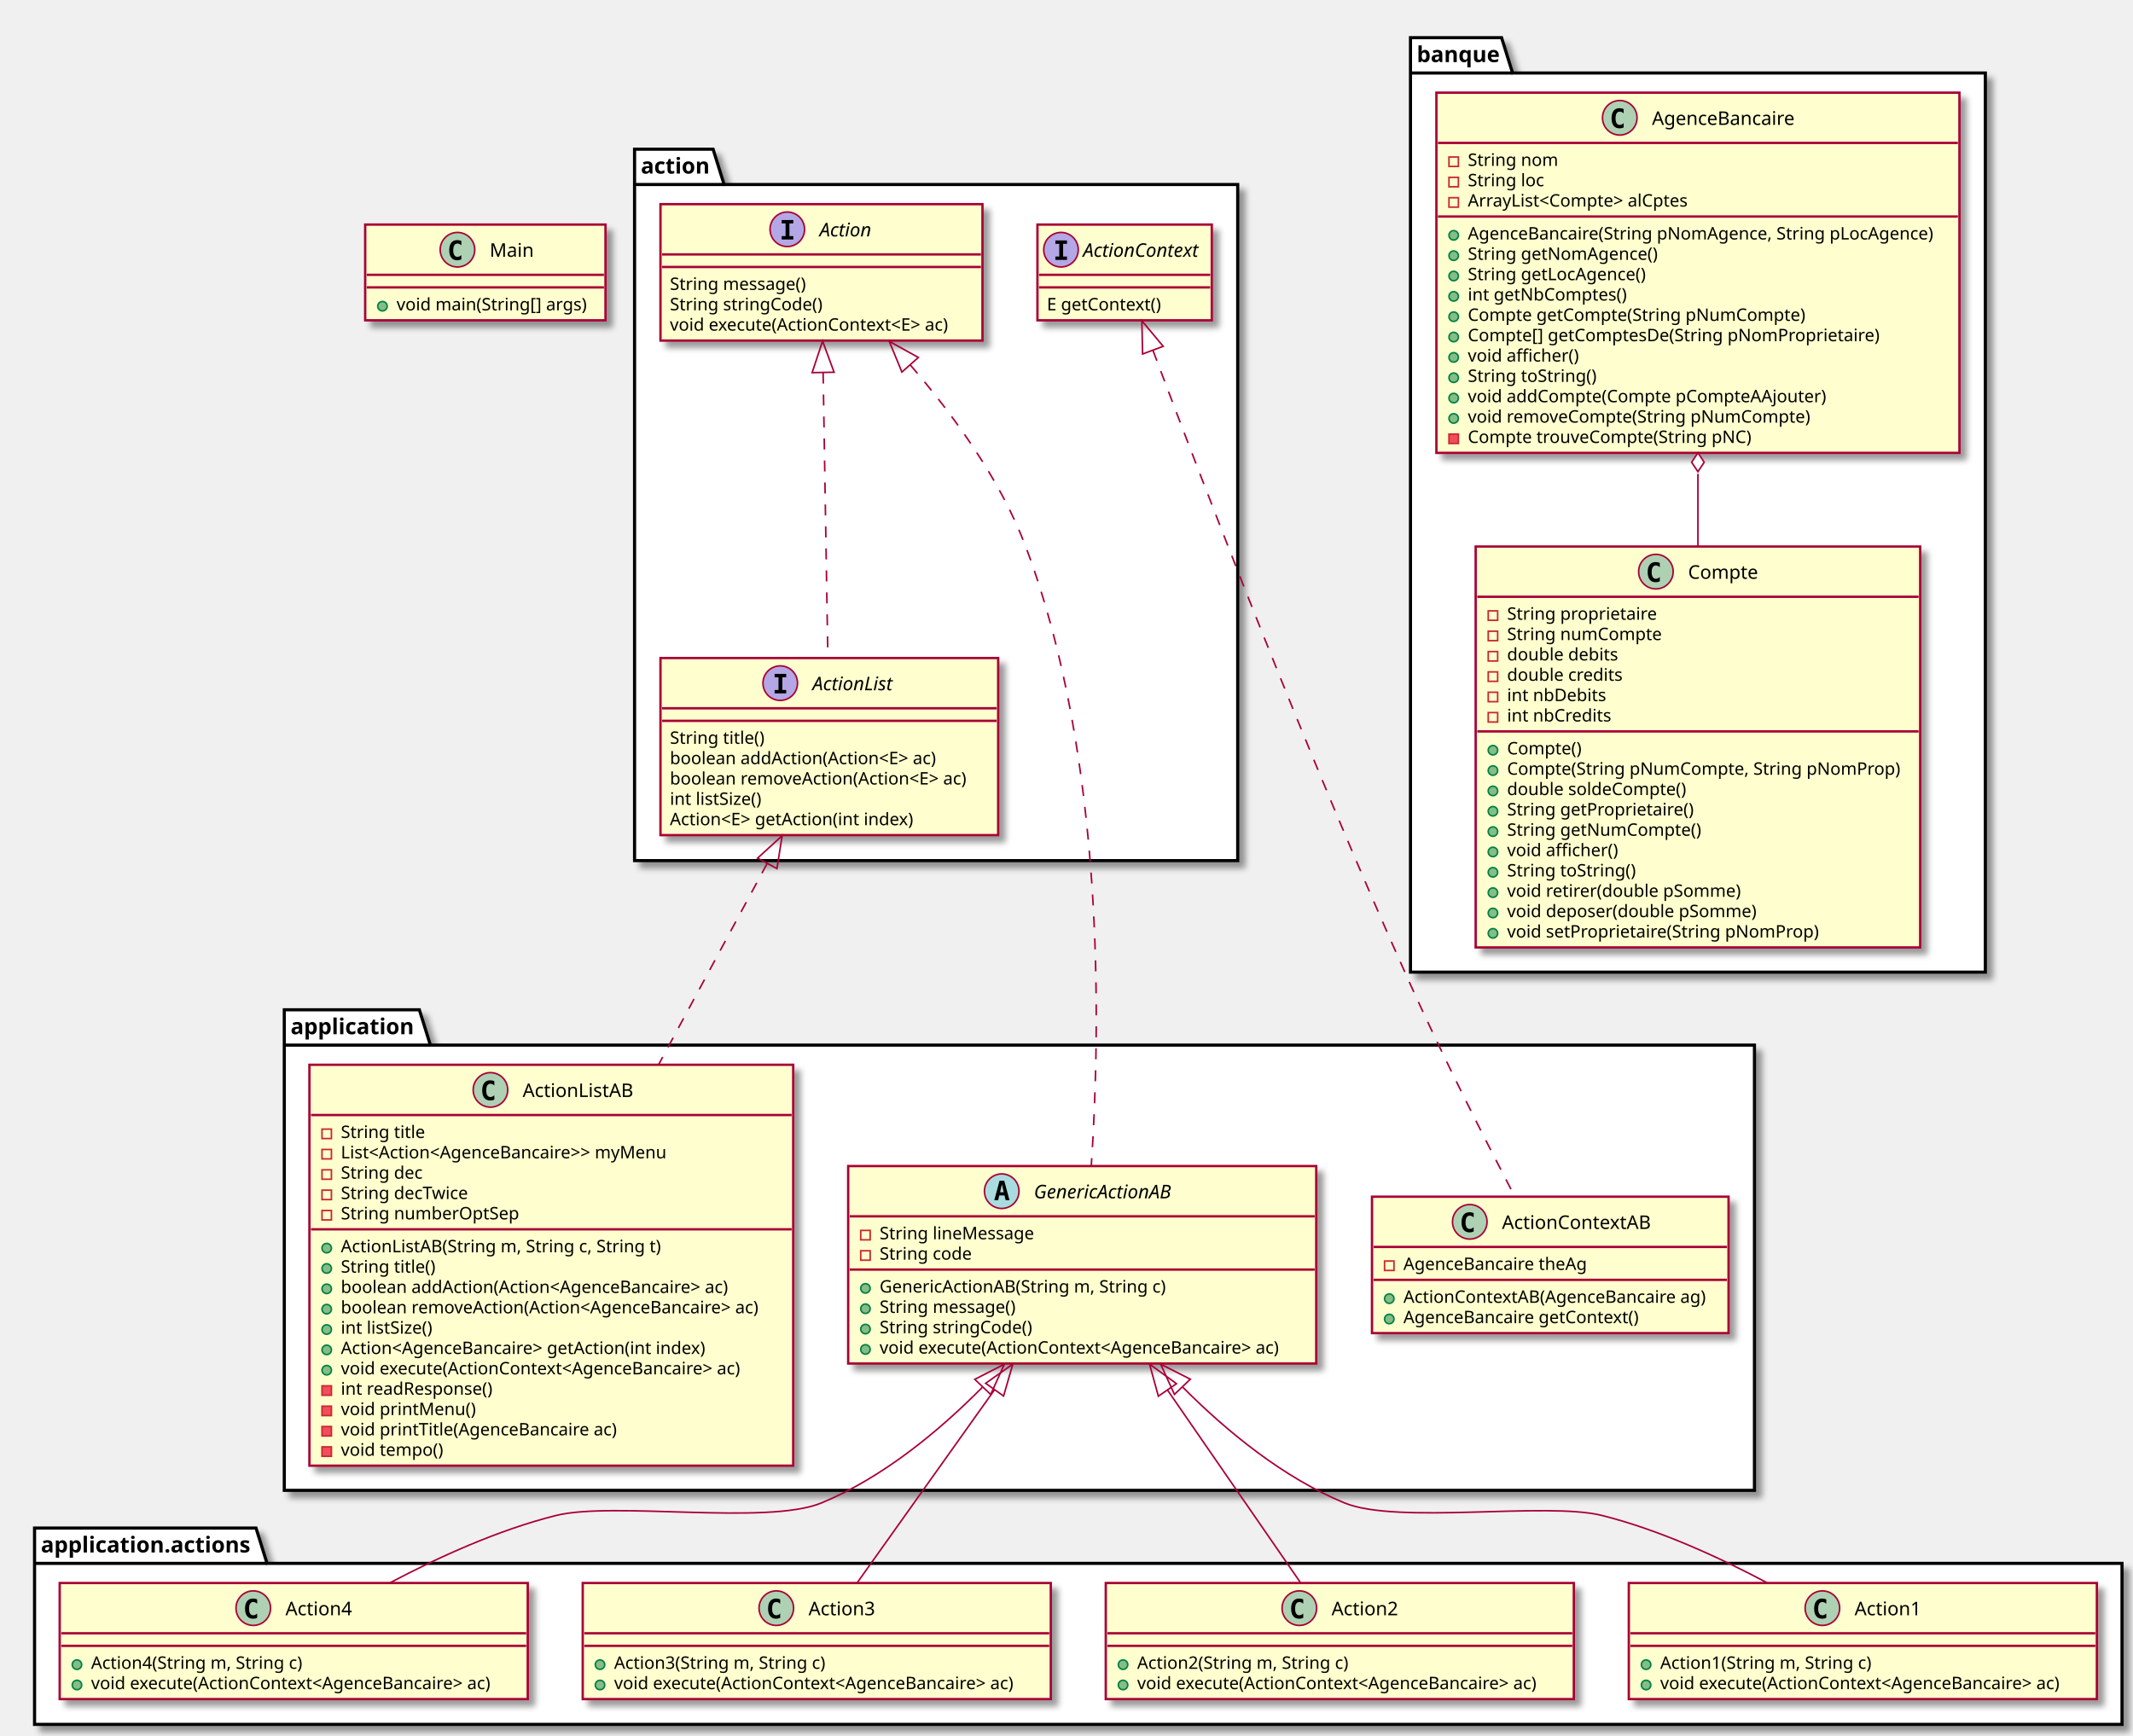
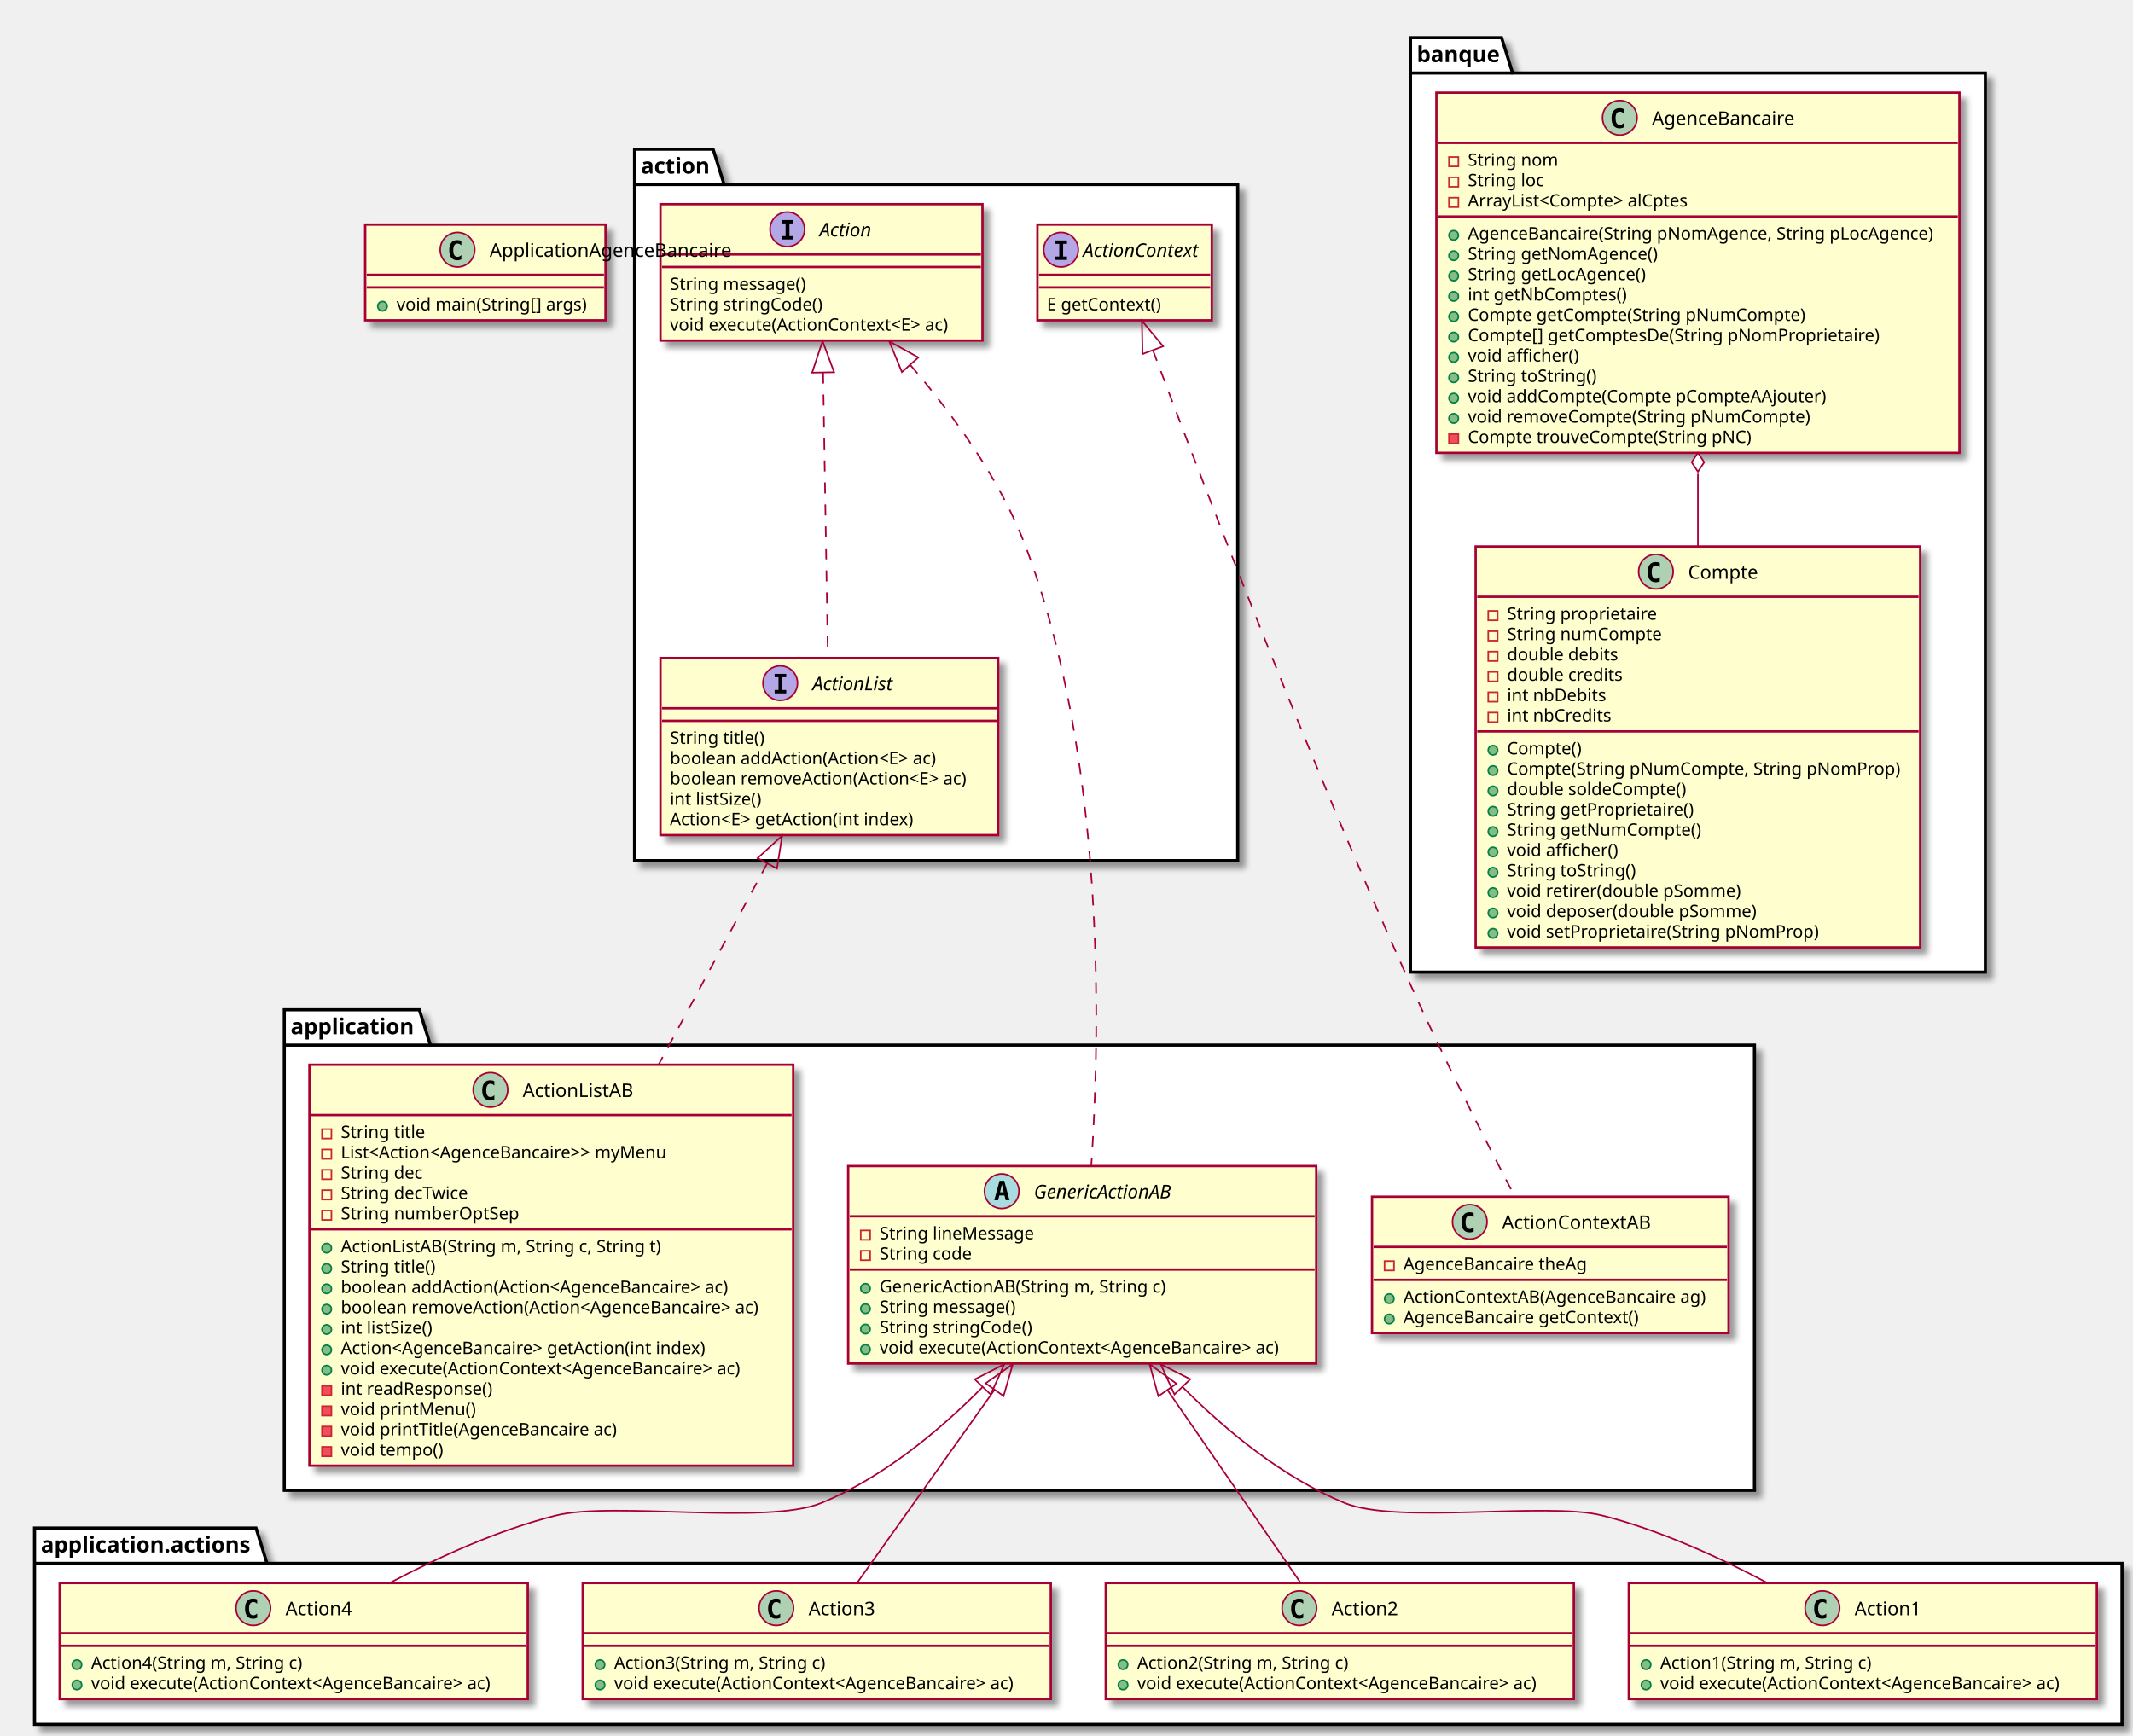
<svg xmlns="http://www.w3.org/2000/svg" contentScriptType="application/ecmascript" contentStyleType="text/css" height="1105px" preserveAspectRatio="none" style="width:1358px;height:1105px;" version="1.1" viewBox="0 0 1358 1105" width="1358px" zoomAndPan="magnify">
  <defs>
    <filter height="300%" id="fs9h4st" width="300%" x="-1" y="-1">
      <feGaussianBlur result="blurOut" stdDeviation="2.0" />
      <feColorMatrix in="blurOut" result="blurOut2" type="matrix" values="0 0 0 0 0 0 0 0 0 0 0 0 0 0 0 0 0 0 .4 0" />
      <feOffset dx="4.0" dy="4.0" in="blurOut2" result="blurOut3" />
      <feBlend in="SourceGraphic" in2="blurOut3" mode="normal" />
    </filter>
  </defs>
  <g>
    <polygon fill="#FFFFFF" filter="url(#fs9h4st)" points="404,95,454,95,461,117.488,788,117.488,788,548,404,548,404,95" style="stroke: #000000; stroke-width: 2.0;" />
    <line style="stroke: #000000; stroke-width: 2.0;" x1="404" x2="461" y1="117.488" y2="117.488" />
    <text fill="#000000" font-family="sans-serif" font-size="14" font-weight="bold" lengthAdjust="spacingAndGlyphs" textLength="44" x="408" y="110.535">action</text>
    <polygon fill="#FFFFFF" filter="url(#fs9h4st)" points="898,24,956,24,963,46.488,1264,46.488,1264,619,898,619,898,24" style="stroke: #000000; stroke-width: 2.0;" />
    <line style="stroke: #000000; stroke-width: 2.0;" x1="898" x2="963" y1="46.488" y2="46.488" />
    <text fill="#000000" font-family="sans-serif" font-size="14" font-weight="bold" lengthAdjust="spacingAndGlyphs" textLength="52" x="902" y="39.535">banque</text>
    <polygon fill="#FFFFFF" filter="url(#fs9h4st)" points="181,643,267,643,274,665.488,1117,665.488,1117,949,181,949,181,643" style="stroke: #000000; stroke-width: 2.0;" />
    <line style="stroke: #000000; stroke-width: 2.0;" x1="181" x2="274" y1="665.488" y2="665.488" />
    <text fill="#000000" font-family="sans-serif" font-size="14" font-weight="bold" lengthAdjust="spacingAndGlyphs" textLength="80" x="185" y="658.535">application</text>
    <polygon fill="#FFFFFF" filter="url(#fs9h4st)" points="22,973,163,973,170,995.488,1351,995.488,1351,1098,22,1098,22,973" style="stroke: #000000; stroke-width: 2.0;" />
    <line style="stroke: #000000; stroke-width: 2.0;" x1="22" x2="170" y1="995.488" y2="995.488" />
    <text fill="#000000" font-family="sans-serif" font-size="14" font-weight="bold" lengthAdjust="spacingAndGlyphs" textLength="135" x="26" y="988.535">application.actions</text>
    <rect fill="#FEFECE" filter="url(#fs9h4st)" height="86.865" style="stroke: #A80036; stroke-width: 1.5;" width="205" x="420.5" y="130" />
    <ellipse cx="501.25" cy="146" fill="#B4A7E5" rx="11" ry="11" style="stroke: #A80036; stroke-width: 1.0;" />
    <path d="M497.678,142.265 L497.678,140.107 L505.057,140.107 L505.057,142.265 L502.592,142.265 L502.592,150.342 L505.057,150.342 L505.057,152.5 L497.678,152.5 L497.678,150.342 L500.143,150.342 L500.143,142.265 Z " />
    <text fill="#000000" font-family="sans-serif" font-size="12" font-style="italic" lengthAdjust="spacingAndGlyphs" textLength="35" x="521.75" y="150.535">Action</text>
    <line style="stroke: #A80036; stroke-width: 1.5;" x1="421.5" x2="624.5" y1="162" y2="162" />
    <line style="stroke: #A80036; stroke-width: 1.5;" x1="421.5" x2="624.5" y1="170" y2="170" />
    <text fill="#000000" font-family="sans-serif" font-size="11" lengthAdjust="spacingAndGlyphs" textLength="90" x="426.5" y="184.635">String message()</text>
    <text fill="#000000" font-family="sans-serif" font-size="11" lengthAdjust="spacingAndGlyphs" textLength="103" x="426.5" y="197.59">String stringCode()</text>
    <text fill="#000000" font-family="sans-serif" font-size="11" lengthAdjust="spacingAndGlyphs" textLength="193" x="426.5" y="210.545">void execute(ActionContext&lt;E&gt; ac)</text>
    <rect fill="#FEFECE" filter="url(#fs9h4st)" height="112.775" style="stroke: #A80036; stroke-width: 1.5;" width="215" x="420.5" y="419" />
    <ellipse cx="496.75" cy="435" fill="#B4A7E5" rx="11" ry="11" style="stroke: #A80036; stroke-width: 1.0;" />
    <path d="M493.178,431.265 L493.178,429.107 L500.557,429.107 L500.557,431.265 L498.092,431.265 L498.092,439.342 L500.557,439.342 L500.557,441.5 L493.178,441.5 L493.178,439.342 L495.643,439.342 L495.643,431.265 Z " />
    <text fill="#000000" font-family="sans-serif" font-size="12" font-style="italic" lengthAdjust="spacingAndGlyphs" textLength="54" x="517.25" y="439.535">ActionList</text>
    <line style="stroke: #A80036; stroke-width: 1.5;" x1="421.5" x2="634.5" y1="451" y2="451" />
    <line style="stroke: #A80036; stroke-width: 1.5;" x1="421.5" x2="634.5" y1="459" y2="459" />
    <text fill="#000000" font-family="sans-serif" font-size="11" lengthAdjust="spacingAndGlyphs" textLength="63" x="426.5" y="473.635">String title()</text>
    <text fill="#000000" font-family="sans-serif" font-size="11" lengthAdjust="spacingAndGlyphs" textLength="183" x="426.5" y="486.59">boolean addAction(Action&lt;E&gt; ac)</text>
    <text fill="#000000" font-family="sans-serif" font-size="11" lengthAdjust="spacingAndGlyphs" textLength="203" x="426.5" y="499.545">boolean removeAction(Action&lt;E&gt; ac)</text>
    <text fill="#000000" font-family="sans-serif" font-size="11" lengthAdjust="spacingAndGlyphs" textLength="62" x="426.5" y="512.5">int listSize()</text>
    <text fill="#000000" font-family="sans-serif" font-size="11" lengthAdjust="spacingAndGlyphs" textLength="169" x="426.5" y="525.455">Action&lt;E&gt; getAction(int index)</text>
    <rect fill="#FEFECE" filter="url(#fs9h4st)" height="60.955" style="stroke: #A80036; stroke-width: 1.5;" width="111" x="660.5" y="143" />
    <ellipse cx="675.5" cy="159" fill="#B4A7E5" rx="11" ry="11" style="stroke: #A80036; stroke-width: 1.0;" />
    <path d="M671.928,155.265 L671.928,153.107 L679.307,153.107 L679.307,155.265 L676.842,155.265 L676.842,163.342 L679.307,163.342 L679.307,165.5 L671.928,165.5 L671.928,163.342 L674.393,163.342 L674.393,155.265 Z " />
    <text fill="#000000" font-family="sans-serif" font-size="12" font-style="italic" lengthAdjust="spacingAndGlyphs" textLength="79" x="689.5" y="163.535">ActionContext</text>
    <line style="stroke: #A80036; stroke-width: 1.5;" x1="661.5" x2="770.5" y1="175" y2="175" />
    <line style="stroke: #A80036; stroke-width: 1.5;" x1="661.5" x2="770.5" y1="183" y2="183" />
    <text fill="#000000" font-family="sans-serif" font-size="11" lengthAdjust="spacingAndGlyphs" textLength="77" x="666.5" y="197.635">E getContext()</text>
    <rect fill="#FEFECE" filter="url(#fs9h4st)" height="229.371" style="stroke: #A80036; stroke-width: 1.5;" width="333" x="914.5" y="59" />
    <ellipse cx="1031.25" cy="75" fill="#ADD1B2" rx="11" ry="11" style="stroke: #A80036; stroke-width: 1.0;" />
    <path d="M1033.723,81.143 Q1033.142,81.442 1032.503,81.591 Q1031.864,81.741 1031.158,81.741 Q1028.651,81.741 1027.332,80.089 Q1026.012,78.437 1026.012,75.316 Q1026.012,72.186 1027.332,70.535 Q1028.651,68.883 1031.158,68.883 Q1031.864,68.883 1032.511,69.032 Q1033.159,69.182 1033.723,69.481 L1033.723,72.203 Q1033.092,71.622 1032.499,71.352 Q1031.905,71.082 1031.274,71.082 Q1029.93,71.082 1029.245,72.149 Q1028.56,73.216 1028.56,75.316 Q1028.56,77.408 1029.245,78.474 Q1029.93,79.541 1031.274,79.541 Q1031.905,79.541 1032.499,79.271 Q1033.092,79.001 1033.723,78.42 Z " />
    <text fill="#000000" font-family="sans-serif" font-size="12" lengthAdjust="spacingAndGlyphs" textLength="91" x="1051.75" y="79.535">AgenceBancaire</text>
    <line style="stroke: #A80036; stroke-width: 1.5;" x1="915.5" x2="1246.5" y1="91" y2="91" />
    <rect fill="none" height="6" style="stroke: #C82930; stroke-width: 1.0;" width="6" x="922.5" y="99.978" />
    <text fill="#000000" font-family="sans-serif" font-size="11" lengthAdjust="spacingAndGlyphs" textLength="59" x="934.5" y="105.635">String nom</text>
    <rect fill="none" height="6" style="stroke: #C82930; stroke-width: 1.0;" width="6" x="922.5" y="112.933" />
    <text fill="#000000" font-family="sans-serif" font-size="11" lengthAdjust="spacingAndGlyphs" textLength="51" x="934.5" y="118.59">String loc</text>
    <rect fill="none" height="6" style="stroke: #C82930; stroke-width: 1.0;" width="6" x="922.5" y="125.888" />
    <text fill="#000000" font-family="sans-serif" font-size="11" lengthAdjust="spacingAndGlyphs" textLength="152" x="934.5" y="131.545">ArrayList&lt;Compte&gt; alCptes</text>
    <line style="stroke: #A80036; stroke-width: 1.5;" x1="915.5" x2="1246.5" y1="137.865" y2="137.865" />
    <ellipse cx="925.5" cy="149.843" fill="#84BE84" rx="3" ry="3" style="stroke: #038048; stroke-width: 1.0;" />
    <text fill="#000000" font-family="sans-serif" font-size="11" lengthAdjust="spacingAndGlyphs" textLength="307" x="934.5" y="152.5">AgenceBancaire(String pNomAgence, String pLocAgence)</text>
    <ellipse cx="925.5" cy="162.798" fill="#84BE84" rx="3" ry="3" style="stroke: #038048; stroke-width: 1.0;" />
    <text fill="#000000" font-family="sans-serif" font-size="11" lengthAdjust="spacingAndGlyphs" textLength="125" x="934.5" y="165.455">String getNomAgence()</text>
    <ellipse cx="925.5" cy="175.753" fill="#84BE84" rx="3" ry="3" style="stroke: #038048; stroke-width: 1.0;" />
    <text fill="#000000" font-family="sans-serif" font-size="11" lengthAdjust="spacingAndGlyphs" textLength="119" x="934.5" y="178.41">String getLocAgence()</text>
    <ellipse cx="925.5" cy="188.708" fill="#84BE84" rx="3" ry="3" style="stroke: #038048; stroke-width: 1.0;" />
    <text fill="#000000" font-family="sans-serif" font-size="11" lengthAdjust="spacingAndGlyphs" textLength="105" x="934.5" y="191.365">int getNbComptes()</text>
    <ellipse cx="925.5" cy="201.663" fill="#84BE84" rx="3" ry="3" style="stroke: #038048; stroke-width: 1.0;" />
    <text fill="#000000" font-family="sans-serif" font-size="11" lengthAdjust="spacingAndGlyphs" textLength="221" x="934.5" y="204.32">Compte getCompte(String pNumCompte)</text>
    <ellipse cx="925.5" cy="214.618" fill="#84BE84" rx="3" ry="3" style="stroke: #038048; stroke-width: 1.0;" />
    <text fill="#000000" font-family="sans-serif" font-size="11" lengthAdjust="spacingAndGlyphs" textLength="270" x="934.5" y="217.275">Compte[] getComptesDe(String pNomProprietaire)</text>
    <ellipse cx="925.5" cy="227.573" fill="#84BE84" rx="3" ry="3" style="stroke: #038048; stroke-width: 1.0;" />
    <text fill="#000000" font-family="sans-serif" font-size="11" lengthAdjust="spacingAndGlyphs" textLength="75" x="934.5" y="230.231">void afficher()</text>
    <ellipse cx="925.5" cy="240.528" fill="#84BE84" rx="3" ry="3" style="stroke: #038048; stroke-width: 1.0;" />
    <text fill="#000000" font-family="sans-serif" font-size="11" lengthAdjust="spacingAndGlyphs" textLength="86" x="934.5" y="243.185">String toString()</text>
    <ellipse cx="925.5" cy="253.483" fill="#84BE84" rx="3" ry="3" style="stroke: #038048; stroke-width: 1.0;" />
    <text fill="#000000" font-family="sans-serif" font-size="11" lengthAdjust="spacingAndGlyphs" textLength="238" x="934.5" y="256.141">void addCompte(Compte pCompteAAjouter)</text>
    <ellipse cx="925.5" cy="266.438" fill="#84BE84" rx="3" ry="3" style="stroke: #038048; stroke-width: 1.0;" />
    <text fill="#000000" font-family="sans-serif" font-size="11" lengthAdjust="spacingAndGlyphs" textLength="225" x="934.5" y="269.096">void removeCompte(String pNumCompte)</text>
    <rect fill="#F24D5C" height="6" style="stroke: #C82930; stroke-width: 1.0;" width="6" x="922.5" y="276.394" />
    <text fill="#000000" font-family="sans-serif" font-size="11" lengthAdjust="spacingAndGlyphs" textLength="188" x="934.5" y="282.051">Compte trouveCompte(String pNC)</text>
    <rect fill="#FEFECE" filter="url(#fs9h4st)" height="255.281" style="stroke: #A80036; stroke-width: 1.5;" width="283" x="939.5" y="348" />
    <ellipse cx="1054.25" cy="364" fill="#ADD1B2" rx="11" ry="11" style="stroke: #A80036; stroke-width: 1.0;" />
    <path d="M1056.723,370.143 Q1056.142,370.442 1055.503,370.591 Q1054.864,370.741 1054.158,370.741 Q1051.651,370.741 1050.332,369.089 Q1049.012,367.437 1049.012,364.316 Q1049.012,361.187 1050.332,359.535 Q1051.651,357.883 1054.158,357.883 Q1054.864,357.883 1055.511,358.032 Q1056.159,358.182 1056.723,358.481 L1056.723,361.203 Q1056.092,360.622 1055.499,360.352 Q1054.905,360.082 1054.274,360.082 Q1052.93,360.082 1052.245,361.149 Q1051.56,362.216 1051.56,364.316 Q1051.56,366.408 1052.245,367.474 Q1052.93,368.541 1054.274,368.541 Q1054.905,368.541 1055.499,368.271 Q1056.092,368.002 1056.723,367.42 Z " />
    <text fill="#000000" font-family="sans-serif" font-size="12" lengthAdjust="spacingAndGlyphs" textLength="45" x="1074.75" y="368.535">Compte</text>
    <line style="stroke: #A80036; stroke-width: 1.5;" x1="940.5" x2="1221.5" y1="380" y2="380" />
    <rect fill="none" height="6" style="stroke: #C82930; stroke-width: 1.0;" width="6" x="947.5" y="388.978" />
    <text fill="#000000" font-family="sans-serif" font-size="11" lengthAdjust="spacingAndGlyphs" textLength="99" x="959.5" y="394.635">String proprietaire</text>
    <rect fill="none" height="6" style="stroke: #C82930; stroke-width: 1.0;" width="6" x="947.5" y="401.933" />
    <text fill="#000000" font-family="sans-serif" font-size="11" lengthAdjust="spacingAndGlyphs" textLength="101" x="959.5" y="407.59">String numCompte</text>
    <rect fill="none" height="6" style="stroke: #C82930; stroke-width: 1.0;" width="6" x="947.5" y="414.888" />
    <text fill="#000000" font-family="sans-serif" font-size="11" lengthAdjust="spacingAndGlyphs" textLength="73" x="959.5" y="420.545">double debits</text>
    <rect fill="none" height="6" style="stroke: #C82930; stroke-width: 1.0;" width="6" x="947.5" y="427.843" />
    <text fill="#000000" font-family="sans-serif" font-size="11" lengthAdjust="spacingAndGlyphs" textLength="77" x="959.5" y="433.5">double credits</text>
    <rect fill="none" height="6" style="stroke: #C82930; stroke-width: 1.0;" width="6" x="947.5" y="440.798" />
    <text fill="#000000" font-family="sans-serif" font-size="11" lengthAdjust="spacingAndGlyphs" textLength="65" x="959.5" y="446.455">int nbDebits</text>
    <rect fill="none" height="6" style="stroke: #C82930; stroke-width: 1.0;" width="6" x="947.5" y="453.753" />
    <text fill="#000000" font-family="sans-serif" font-size="11" lengthAdjust="spacingAndGlyphs" textLength="70" x="959.5" y="459.41">int nbCredits</text>
    <line style="stroke: #A80036; stroke-width: 1.5;" x1="940.5" x2="1221.5" y1="465.731" y2="465.731" />
    <ellipse cx="950.5" cy="477.708" fill="#84BE84" rx="3" ry="3" style="stroke: #038048; stroke-width: 1.0;" />
    <text fill="#000000" font-family="sans-serif" font-size="11" lengthAdjust="spacingAndGlyphs" textLength="50" x="959.5" y="480.365">Compte()</text>
    <ellipse cx="950.5" cy="490.663" fill="#84BE84" rx="3" ry="3" style="stroke: #038048; stroke-width: 1.0;" />
    <text fill="#000000" font-family="sans-serif" font-size="11" lengthAdjust="spacingAndGlyphs" textLength="257" x="959.5" y="493.32">Compte(String pNumCompte, String pNomProp)</text>
    <ellipse cx="950.5" cy="503.618" fill="#84BE84" rx="3" ry="3" style="stroke: #038048; stroke-width: 1.0;" />
    <text fill="#000000" font-family="sans-serif" font-size="11" lengthAdjust="spacingAndGlyphs" textLength="119" x="959.5" y="506.275">double soldeCompte()</text>
    <ellipse cx="950.5" cy="516.573" fill="#84BE84" rx="3" ry="3" style="stroke: #038048; stroke-width: 1.0;" />
    <text fill="#000000" font-family="sans-serif" font-size="11" lengthAdjust="spacingAndGlyphs" textLength="123" x="959.5" y="519.231">String getProprietaire()</text>
    <ellipse cx="950.5" cy="529.528" fill="#84BE84" rx="3" ry="3" style="stroke: #038048; stroke-width: 1.0;" />
    <text fill="#000000" font-family="sans-serif" font-size="11" lengthAdjust="spacingAndGlyphs" textLength="127" x="959.5" y="532.186">String getNumCompte()</text>
    <ellipse cx="950.5" cy="542.483" fill="#84BE84" rx="3" ry="3" style="stroke: #038048; stroke-width: 1.0;" />
    <text fill="#000000" font-family="sans-serif" font-size="11" lengthAdjust="spacingAndGlyphs" textLength="75" x="959.5" y="545.141">void afficher()</text>
    <ellipse cx="950.5" cy="555.438" fill="#84BE84" rx="3" ry="3" style="stroke: #038048; stroke-width: 1.0;" />
    <text fill="#000000" font-family="sans-serif" font-size="11" lengthAdjust="spacingAndGlyphs" textLength="86" x="959.5" y="558.096">String toString()</text>
    <ellipse cx="950.5" cy="568.394" fill="#84BE84" rx="3" ry="3" style="stroke: #038048; stroke-width: 1.0;" />
    <text fill="#000000" font-family="sans-serif" font-size="11" lengthAdjust="spacingAndGlyphs" textLength="154" x="959.5" y="571.051">void retirer(double pSomme)</text>
    <ellipse cx="950.5" cy="581.349" fill="#84BE84" rx="3" ry="3" style="stroke: #038048; stroke-width: 1.0;" />
    <text fill="#000000" font-family="sans-serif" font-size="11" lengthAdjust="spacingAndGlyphs" textLength="164" x="959.5" y="584.006">void deposer(double pSomme)</text>
    <ellipse cx="950.5" cy="594.304" fill="#84BE84" rx="3" ry="3" style="stroke: #038048; stroke-width: 1.0;" />
    <text fill="#000000" font-family="sans-serif" font-size="11" lengthAdjust="spacingAndGlyphs" textLength="205" x="959.5" y="596.961">void setProprietaire(String pNomProp)</text>
    <rect fill="#FEFECE" filter="url(#fs9h4st)" height="125.731" style="stroke: #A80036; stroke-width: 1.5;" width="298" x="540" y="742.5" />
    <ellipse cx="637.75" cy="758.5" fill="#A9DCDF" rx="11" ry="11" style="stroke: #A80036; stroke-width: 1.0;" />
    <path d="M637.863,754.098 L636.71,759.17 L639.025,759.17 Z M636.369,751.857 L639.366,751.857 L642.711,764.25 L640.262,764.25 L639.499,761.187 L636.22,761.187 L635.473,764.25 L633.024,764.25 Z " />
    <text fill="#000000" font-family="sans-serif" font-size="12" font-style="italic" lengthAdjust="spacingAndGlyphs" textLength="94" x="658.25" y="763.035">GenericActionAB</text>
    <line style="stroke: #A80036; stroke-width: 1.5;" x1="541" x2="837" y1="774.5" y2="774.5" />
    <rect fill="none" height="6" style="stroke: #C82930; stroke-width: 1.0;" width="6" x="548" y="783.477" />
    <text fill="#000000" font-family="sans-serif" font-size="11" lengthAdjust="spacingAndGlyphs" textLength="100" x="560" y="789.135">String lineMessage</text>
    <rect fill="none" height="6" style="stroke: #C82930; stroke-width: 1.0;" width="6" x="548" y="796.433" />
    <text fill="#000000" font-family="sans-serif" font-size="11" lengthAdjust="spacingAndGlyphs" textLength="61" x="560" y="802.09">String code</text>
    <line style="stroke: #A80036; stroke-width: 1.5;" x1="541" x2="837" y1="808.41" y2="808.41" />
    <ellipse cx="551" cy="820.388" fill="#84BE84" rx="3" ry="3" style="stroke: #038048; stroke-width: 1.0;" />
    <text fill="#000000" font-family="sans-serif" font-size="11" lengthAdjust="spacingAndGlyphs" textLength="190" x="560" y="823.045">GenericActionAB(String m, String c)</text>
    <ellipse cx="551" cy="833.343" fill="#84BE84" rx="3" ry="3" style="stroke: #038048; stroke-width: 1.0;" />
    <text fill="#000000" font-family="sans-serif" font-size="11" lengthAdjust="spacingAndGlyphs" textLength="90" x="560" y="836">String message()</text>
    <ellipse cx="551" cy="846.298" fill="#84BE84" rx="3" ry="3" style="stroke: #038048; stroke-width: 1.0;" />
    <text fill="#000000" font-family="sans-serif" font-size="11" lengthAdjust="spacingAndGlyphs" textLength="103" x="560" y="848.955">String stringCode()</text>
    <ellipse cx="551" cy="859.253" fill="#84BE84" rx="3" ry="3" style="stroke: #038048; stroke-width: 1.0;" />
    <text fill="#000000" font-family="sans-serif" font-size="11" lengthAdjust="spacingAndGlyphs" textLength="272" x="560" y="861.91">void execute(ActionContext&lt;AgenceBancaire&gt; ac)</text>
    <rect fill="#FEFECE" filter="url(#fs9h4st)" height="255.281" style="stroke: #A80036; stroke-width: 1.5;" width="308" x="197" y="678" />
    <ellipse cx="312.25" cy="694" fill="#ADD1B2" rx="11" ry="11" style="stroke: #A80036; stroke-width: 1.0;" />
    <path d="M314.723,700.143 Q314.142,700.442 313.503,700.591 Q312.864,700.741 312.158,700.741 Q309.651,700.741 308.332,699.089 Q307.012,697.437 307.012,694.316 Q307.012,691.187 308.332,689.535 Q309.651,687.883 312.158,687.883 Q312.864,687.883 313.511,688.032 Q314.159,688.182 314.723,688.481 L314.723,691.203 Q314.092,690.622 313.499,690.352 Q312.905,690.082 312.274,690.082 Q310.93,690.082 310.245,691.149 Q309.56,692.216 309.56,694.316 Q309.56,696.408 310.245,697.474 Q310.93,698.541 312.274,698.541 Q312.905,698.541 313.499,698.271 Q314.092,698.001 314.723,697.42 Z " />
    <text fill="#000000" font-family="sans-serif" font-size="12" lengthAdjust="spacingAndGlyphs" textLength="69" x="332.75" y="698.535">ActionListAB</text>
    <line style="stroke: #A80036; stroke-width: 1.5;" x1="198" x2="504" y1="710" y2="710" />
    <rect fill="none" height="6" style="stroke: #C82930; stroke-width: 1.0;" width="6" x="205" y="718.977" />
    <text fill="#000000" font-family="sans-serif" font-size="11" lengthAdjust="spacingAndGlyphs" textLength="55" x="217" y="724.635">String title</text>
    <rect fill="none" height="6" style="stroke: #C82930; stroke-width: 1.0;" width="6" x="205" y="731.933" />
    <text fill="#000000" font-family="sans-serif" font-size="11" lengthAdjust="spacingAndGlyphs" textLength="223" x="217" y="737.59">List&lt;Action&lt;AgenceBancaire&gt;&gt; myMenu</text>
    <rect fill="none" height="6" style="stroke: #C82930; stroke-width: 1.0;" width="6" x="205" y="744.888" />
    <text fill="#000000" font-family="sans-serif" font-size="11" lengthAdjust="spacingAndGlyphs" textLength="54" x="217" y="750.545">String dec</text>
    <rect fill="none" height="6" style="stroke: #C82930; stroke-width: 1.0;" width="6" x="205" y="757.843" />
    <text fill="#000000" font-family="sans-serif" font-size="11" lengthAdjust="spacingAndGlyphs" textLength="84" x="217" y="763.5">String decTwice</text>
    <rect fill="none" height="6" style="stroke: #C82930; stroke-width: 1.0;" width="6" x="205" y="770.798" />
    <text fill="#000000" font-family="sans-serif" font-size="11" lengthAdjust="spacingAndGlyphs" textLength="116" x="217" y="776.455">String numberOptSep</text>
    <line style="stroke: #A80036; stroke-width: 1.5;" x1="198" x2="504" y1="782.775" y2="782.775" />
    <ellipse cx="208" cy="794.753" fill="#84BE84" rx="3" ry="3" style="stroke: #038048; stroke-width: 1.0;" />
    <text fill="#000000" font-family="sans-serif" font-size="11" lengthAdjust="spacingAndGlyphs" textLength="213" x="217" y="797.41">ActionListAB(String m, String c, String t)</text>
    <ellipse cx="208" cy="807.708" fill="#84BE84" rx="3" ry="3" style="stroke: #038048; stroke-width: 1.0;" />
    <text fill="#000000" font-family="sans-serif" font-size="11" lengthAdjust="spacingAndGlyphs" textLength="63" x="217" y="810.365">String title()</text>
    <ellipse cx="208" cy="820.663" fill="#84BE84" rx="3" ry="3" style="stroke: #038048; stroke-width: 1.0;" />
    <text fill="#000000" font-family="sans-serif" font-size="11" lengthAdjust="spacingAndGlyphs" textLength="262" x="217" y="823.32">boolean addAction(Action&lt;AgenceBancaire&gt; ac)</text>
    <ellipse cx="208" cy="833.618" fill="#84BE84" rx="3" ry="3" style="stroke: #038048; stroke-width: 1.0;" />
    <text fill="#000000" font-family="sans-serif" font-size="11" lengthAdjust="spacingAndGlyphs" textLength="282" x="217" y="836.275">boolean removeAction(Action&lt;AgenceBancaire&gt; ac)</text>
    <ellipse cx="208" cy="846.573" fill="#84BE84" rx="3" ry="3" style="stroke: #038048; stroke-width: 1.0;" />
    <text fill="#000000" font-family="sans-serif" font-size="11" lengthAdjust="spacingAndGlyphs" textLength="62" x="217" y="849.231">int listSize()</text>
    <ellipse cx="208" cy="859.528" fill="#84BE84" rx="3" ry="3" style="stroke: #038048; stroke-width: 1.0;" />
    <text fill="#000000" font-family="sans-serif" font-size="11" lengthAdjust="spacingAndGlyphs" textLength="248" x="217" y="862.186">Action&lt;AgenceBancaire&gt; getAction(int index)</text>
    <ellipse cx="208" cy="872.483" fill="#84BE84" rx="3" ry="3" style="stroke: #038048; stroke-width: 1.0;" />
    <text fill="#000000" font-family="sans-serif" font-size="11" lengthAdjust="spacingAndGlyphs" textLength="272" x="217" y="875.141">void execute(ActionContext&lt;AgenceBancaire&gt; ac)</text>
    <rect fill="#F24D5C" height="6" style="stroke: #C82930; stroke-width: 1.0;" width="6" x="205" y="882.438" />
    <text fill="#000000" font-family="sans-serif" font-size="11" lengthAdjust="spacingAndGlyphs" textLength="101" x="217" y="888.096">int readResponse()</text>
    <rect fill="#F24D5C" height="6" style="stroke: #C82930; stroke-width: 1.0;" width="6" x="205" y="895.394" />
    <text fill="#000000" font-family="sans-serif" font-size="11" lengthAdjust="spacingAndGlyphs" textLength="89" x="217" y="901.051">void printMenu()</text>
    <rect fill="#F24D5C" height="6" style="stroke: #C82930; stroke-width: 1.0;" width="6" x="205" y="908.349" />
    <text fill="#000000" font-family="sans-serif" font-size="11" lengthAdjust="spacingAndGlyphs" textLength="183" x="217" y="914.006">void printTitle(AgenceBancaire ac)</text>
    <rect fill="#F24D5C" height="6" style="stroke: #C82930; stroke-width: 1.0;" width="6" x="205" y="921.304" />
    <text fill="#000000" font-family="sans-serif" font-size="11" lengthAdjust="spacingAndGlyphs" textLength="68" x="217" y="926.961">void tempo()</text>
    <rect fill="#FEFECE" filter="url(#fs9h4st)" height="86.865" style="stroke: #A80036; stroke-width: 1.5;" width="227" x="873.5" y="762" />
    <ellipse cx="935.75" cy="778" fill="#ADD1B2" rx="11" ry="11" style="stroke: #A80036; stroke-width: 1.0;" />
    <path d="M938.223,784.143 Q937.642,784.442 937.003,784.591 Q936.364,784.741 935.658,784.741 Q933.151,784.741 931.832,783.089 Q930.512,781.437 930.512,778.316 Q930.512,775.187 931.832,773.535 Q933.151,771.883 935.658,771.883 Q936.364,771.883 937.011,772.032 Q937.659,772.182 938.223,772.481 L938.223,775.203 Q937.592,774.622 936.999,774.352 Q936.405,774.082 935.774,774.082 Q934.43,774.082 933.745,775.149 Q933.06,776.216 933.06,778.316 Q933.06,780.408 933.745,781.474 Q934.43,782.541 935.774,782.541 Q936.405,782.541 936.999,782.271 Q937.592,782.001 938.223,781.42 Z " />
    <text fill="#000000" font-family="sans-serif" font-size="12" lengthAdjust="spacingAndGlyphs" textLength="94" x="956.25" y="782.535">ActionContextAB</text>
    <line style="stroke: #A80036; stroke-width: 1.5;" x1="874.5" x2="1099.5" y1="794" y2="794" />
    <rect fill="none" height="6" style="stroke: #C82930; stroke-width: 1.0;" width="6" x="881.5" y="802.977" />
    <text fill="#000000" font-family="sans-serif" font-size="11" lengthAdjust="spacingAndGlyphs" textLength="120" x="893.5" y="808.635">AgenceBancaire theAg</text>
    <line style="stroke: #A80036; stroke-width: 1.5;" x1="874.5" x2="1099.5" y1="814.955" y2="814.955" />
    <ellipse cx="884.5" cy="826.933" fill="#84BE84" rx="3" ry="3" style="stroke: #038048; stroke-width: 1.0;" />
    <text fill="#000000" font-family="sans-serif" font-size="11" lengthAdjust="spacingAndGlyphs" textLength="201" x="893.5" y="829.59">ActionContextAB(AgenceBancaire ag)</text>
    <ellipse cx="884.5" cy="839.888" fill="#84BE84" rx="3" ry="3" style="stroke: #038048; stroke-width: 1.0;" />
    <text fill="#000000" font-family="sans-serif" font-size="11" lengthAdjust="spacingAndGlyphs" textLength="156" x="893.5" y="842.545">AgenceBancaire getContext()</text>
    <rect fill="#FEFECE" filter="url(#fs9h4st)" height="73.91" style="stroke: #A80036; stroke-width: 1.5;" width="298" x="1037" y="1008" />
    <ellipse cx="1160.25" cy="1024" fill="#ADD1B2" rx="11" ry="11" style="stroke: #A80036; stroke-width: 1.0;" />
    <path d="M1162.723,1030.143 Q1162.142,1030.442 1161.503,1030.591 Q1160.864,1030.741 1160.158,1030.741 Q1157.651,1030.741 1156.332,1029.089 Q1155.012,1027.437 1155.012,1024.316 Q1155.012,1021.187 1156.332,1019.535 Q1157.651,1017.883 1160.158,1017.883 Q1160.864,1017.883 1161.511,1018.032 Q1162.159,1018.182 1162.723,1018.481 L1162.723,1021.203 Q1162.092,1020.622 1161.499,1020.352 Q1160.905,1020.082 1160.274,1020.082 Q1158.93,1020.082 1158.245,1021.149 Q1157.56,1022.216 1157.56,1024.316 Q1157.56,1026.408 1158.245,1027.474 Q1158.93,1028.541 1160.274,1028.541 Q1160.905,1028.541 1161.499,1028.271 Q1162.092,1028.002 1162.723,1027.42 Z " />
    <text fill="#000000" font-family="sans-serif" font-size="12" lengthAdjust="spacingAndGlyphs" textLength="43" x="1180.75" y="1028.535">Action1</text>
    <line style="stroke: #A80036; stroke-width: 1.5;" x1="1038" x2="1334" y1="1040" y2="1040" />
    <line style="stroke: #A80036; stroke-width: 1.5;" x1="1038" x2="1334" y1="1048" y2="1048" />
    <ellipse cx="1048" cy="1059.977" fill="#84BE84" rx="3" ry="3" style="stroke: #038048; stroke-width: 1.0;" />
    <text fill="#000000" font-family="sans-serif" font-size="11" lengthAdjust="spacingAndGlyphs" textLength="142" x="1057" y="1062.635">Action1(String m, String c)</text>
    <ellipse cx="1048" cy="1072.933" fill="#84BE84" rx="3" ry="3" style="stroke: #038048; stroke-width: 1.0;" />
    <text fill="#000000" font-family="sans-serif" font-size="11" lengthAdjust="spacingAndGlyphs" textLength="272" x="1057" y="1075.59">void execute(ActionContext&lt;AgenceBancaire&gt; ac)</text>
    <rect fill="#FEFECE" filter="url(#fs9h4st)" height="73.91" style="stroke: #A80036; stroke-width: 1.5;" width="298" x="704" y="1008" />
    <ellipse cx="827.25" cy="1024" fill="#ADD1B2" rx="11" ry="11" style="stroke: #A80036; stroke-width: 1.0;" />
    <path d="M829.723,1030.143 Q829.142,1030.442 828.503,1030.591 Q827.864,1030.741 827.158,1030.741 Q824.651,1030.741 823.332,1029.089 Q822.012,1027.437 822.012,1024.316 Q822.012,1021.187 823.332,1019.535 Q824.651,1017.883 827.158,1017.883 Q827.864,1017.883 828.511,1018.032 Q829.159,1018.182 829.723,1018.481 L829.723,1021.203 Q829.092,1020.622 828.499,1020.352 Q827.905,1020.082 827.274,1020.082 Q825.93,1020.082 825.245,1021.149 Q824.56,1022.216 824.56,1024.316 Q824.56,1026.408 825.245,1027.474 Q825.93,1028.541 827.274,1028.541 Q827.905,1028.541 828.499,1028.271 Q829.092,1028.002 829.723,1027.42 Z " />
    <text fill="#000000" font-family="sans-serif" font-size="12" lengthAdjust="spacingAndGlyphs" textLength="43" x="847.75" y="1028.535">Action2</text>
    <line style="stroke: #A80036; stroke-width: 1.5;" x1="705" x2="1001" y1="1040" y2="1040" />
    <line style="stroke: #A80036; stroke-width: 1.5;" x1="705" x2="1001" y1="1048" y2="1048" />
    <ellipse cx="715" cy="1059.977" fill="#84BE84" rx="3" ry="3" style="stroke: #038048; stroke-width: 1.0;" />
    <text fill="#000000" font-family="sans-serif" font-size="11" lengthAdjust="spacingAndGlyphs" textLength="142" x="724" y="1062.635">Action2(String m, String c)</text>
    <ellipse cx="715" cy="1072.933" fill="#84BE84" rx="3" ry="3" style="stroke: #038048; stroke-width: 1.0;" />
    <text fill="#000000" font-family="sans-serif" font-size="11" lengthAdjust="spacingAndGlyphs" textLength="272" x="724" y="1075.59">void execute(ActionContext&lt;AgenceBancaire&gt; ac)</text>
    <rect fill="#FEFECE" filter="url(#fs9h4st)" height="73.91" style="stroke: #A80036; stroke-width: 1.5;" width="298" x="371" y="1008" />
    <ellipse cx="494.25" cy="1024" fill="#ADD1B2" rx="11" ry="11" style="stroke: #A80036; stroke-width: 1.0;" />
    <path d="M496.723,1030.143 Q496.142,1030.442 495.503,1030.591 Q494.864,1030.741 494.158,1030.741 Q491.651,1030.741 490.332,1029.089 Q489.012,1027.437 489.012,1024.316 Q489.012,1021.187 490.332,1019.535 Q491.651,1017.883 494.158,1017.883 Q494.864,1017.883 495.511,1018.032 Q496.159,1018.182 496.723,1018.481 L496.723,1021.203 Q496.092,1020.622 495.499,1020.352 Q494.905,1020.082 494.274,1020.082 Q492.93,1020.082 492.245,1021.149 Q491.56,1022.216 491.56,1024.316 Q491.56,1026.408 492.245,1027.474 Q492.93,1028.541 494.274,1028.541 Q494.905,1028.541 495.499,1028.271 Q496.092,1028.002 496.723,1027.42 Z " />
    <text fill="#000000" font-family="sans-serif" font-size="12" lengthAdjust="spacingAndGlyphs" textLength="43" x="514.75" y="1028.535">Action3</text>
    <line style="stroke: #A80036; stroke-width: 1.5;" x1="372" x2="668" y1="1040" y2="1040" />
    <line style="stroke: #A80036; stroke-width: 1.5;" x1="372" x2="668" y1="1048" y2="1048" />
    <ellipse cx="382" cy="1059.977" fill="#84BE84" rx="3" ry="3" style="stroke: #038048; stroke-width: 1.0;" />
    <text fill="#000000" font-family="sans-serif" font-size="11" lengthAdjust="spacingAndGlyphs" textLength="142" x="391" y="1062.635">Action3(String m, String c)</text>
    <ellipse cx="382" cy="1072.933" fill="#84BE84" rx="3" ry="3" style="stroke: #038048; stroke-width: 1.0;" />
    <text fill="#000000" font-family="sans-serif" font-size="11" lengthAdjust="spacingAndGlyphs" textLength="272" x="391" y="1075.59">void execute(ActionContext&lt;AgenceBancaire&gt; ac)</text>
    <rect fill="#FEFECE" filter="url(#fs9h4st)" height="73.91" style="stroke: #A80036; stroke-width: 1.5;" width="298" x="38" y="1008" />
    <ellipse cx="161.25" cy="1024" fill="#ADD1B2" rx="11" ry="11" style="stroke: #A80036; stroke-width: 1.0;" />
    <path d="M163.723,1030.143 Q163.142,1030.442 162.503,1030.591 Q161.864,1030.741 161.158,1030.741 Q158.651,1030.741 157.332,1029.089 Q156.012,1027.437 156.012,1024.316 Q156.012,1021.187 157.332,1019.535 Q158.651,1017.883 161.158,1017.883 Q161.864,1017.883 162.511,1018.032 Q163.159,1018.182 163.723,1018.481 L163.723,1021.203 Q163.092,1020.622 162.499,1020.352 Q161.905,1020.082 161.274,1020.082 Q159.93,1020.082 159.245,1021.149 Q158.56,1022.216 158.56,1024.316 Q158.56,1026.408 159.245,1027.474 Q159.93,1028.541 161.274,1028.541 Q161.905,1028.541 162.499,1028.271 Q163.092,1028.002 163.723,1027.42 Z " />
    <text fill="#000000" font-family="sans-serif" font-size="12" lengthAdjust="spacingAndGlyphs" textLength="43" x="181.75" y="1028.535">Action4</text>
    <line style="stroke: #A80036; stroke-width: 1.5;" x1="39" x2="335" y1="1040" y2="1040" />
    <line style="stroke: #A80036; stroke-width: 1.5;" x1="39" x2="335" y1="1048" y2="1048" />
    <ellipse cx="49" cy="1059.977" fill="#84BE84" rx="3" ry="3" style="stroke: #038048; stroke-width: 1.0;" />
    <text fill="#000000" font-family="sans-serif" font-size="11" lengthAdjust="spacingAndGlyphs" textLength="142" x="58" y="1062.635">Action4(String m, String c)</text>
    <ellipse cx="49" cy="1072.933" fill="#84BE84" rx="3" ry="3" style="stroke: #038048; stroke-width: 1.0;" />
    <text fill="#000000" font-family="sans-serif" font-size="11" lengthAdjust="spacingAndGlyphs" textLength="272" x="58" y="1075.59">void execute(ActionContext&lt;AgenceBancaire&gt; ac)</text>
    <rect fill="#FEFECE" filter="url(#fs9h4st)" height="60.955" style="stroke: #A80036; stroke-width: 1.5;" width="153" x="232.5" y="143" />
    <ellipse cx="291.25" cy="159" fill="#ADD1B2" rx="11" ry="11" style="stroke: #A80036; stroke-width: 1.0;" />
    <path d="M293.723,165.143 Q293.142,165.442 292.503,165.591 Q291.864,165.741 291.158,165.741 Q288.651,165.741 287.332,164.089 Q286.012,162.437 286.012,159.316 Q286.012,156.186 287.332,154.535 Q288.651,152.883 291.158,152.883 Q291.864,152.883 292.511,153.032 Q293.159,153.182 293.723,153.481 L293.723,156.203 Q293.092,155.622 292.499,155.352 Q291.905,155.083 291.274,155.083 Q289.93,155.083 289.245,156.149 Q288.56,157.216 288.56,159.316 Q288.56,161.408 289.245,162.474 Q289.93,163.541 291.274,163.541 Q291.905,163.541 292.499,163.271 Q293.092,163.001 293.723,162.42 Z " />
-     <text fill="#000000" font-family="sans-serif" font-size="12" lengthAdjust="spacingAndGlyphs" textLength="27" x="311.75" y="163.535">Main</text>
+     <text fill="#000000" font-family="sans-serif" font-size="12" lengthAdjust="spacingAndGlyphs" textLength="27" x="311.75" y="163.535">ApplicationAgenceBancaire</text>
    <line style="stroke: #A80036; stroke-width: 1.5;" x1="233.5" x2="384.5" y1="175" y2="175" />
    <line style="stroke: #A80036; stroke-width: 1.5;" x1="233.5" x2="384.5" y1="183" y2="183" />
    <ellipse cx="243.5" cy="194.977" fill="#84BE84" rx="3" ry="3" style="stroke: #038048; stroke-width: 1.0;" />
    <text fill="#000000" font-family="sans-serif" font-size="11" lengthAdjust="spacingAndGlyphs" textLength="127" x="252.5" y="197.635">void main(String[] args)</text>
    <path d="M524.05,237.22 C524.94,290.91 526.22,367.47 527.07,418.97 " fill="none" style="stroke: #A80036; stroke-width: 1.0; stroke-dasharray: 7.0,7.0;" />
    <polygon fill="none" points="517.05,237.28,523.71,217.16,531.04,237.04,517.05,237.28" style="stroke: #A80036; stroke-width: 1.0;" />
    <path d="M1081,301.7 C1081,317.01 1081,332.64 1081,347.95 " fill="none" style="stroke: #A80036; stroke-width: 1.0;" />
    <polygon fill="#FFFFFF" points="1081,288.34,1077,294.34,1081,300.34,1085,294.34,1081,288.34" style="stroke: #A80036; stroke-width: 1.0;" />
    <path d="M579.59,232.44 C606.76,263.98 636.86,305.22 653,348 C703.39,481.51 700.81,652.23 694.78,742.34 " fill="none" style="stroke: #A80036; stroke-width: 1.0; stroke-dasharray: 7.0,7.0;" />
    <polygon fill="none" points="574.21,236.92,566.15,217.33,584.67,227.62,574.21,236.92" style="stroke: #A80036; stroke-width: 1.0;" />
    <path d="M488.42,549.85 C468.06,587.57 442.67,634.62 419.27,677.98 " fill="none" style="stroke: #A80036; stroke-width: 1.0; stroke-dasharray: 7.0,7.0;" />
    <polygon fill="none" points="482.32,546.42,497.97,532.14,494.64,553.07,482.32,546.42" style="stroke: #A80036; stroke-width: 1.0;" />
    <path d="M734.07,223.18 C765.39,306.67 832.72,482.21 898,627 C919.11,673.82 945.8,726.27 964.42,761.94 " fill="none" style="stroke: #A80036; stroke-width: 1.0; stroke-dasharray: 7.0,7.0;" />
    <polygon fill="none" points="727.43,225.42,726.99,204.24,740.55,220.52,727.43,225.42" style="stroke: #A80036; stroke-width: 1.0;" />
    <path d="M753.06,883.35 C781.4,911.79 817.13,940.97 856,957 C889.73,970.91 984.61,956.1 1020,965 C1056.52,974.19 1094.65,991.69 1125.13,1007.89 " fill="none" style="stroke: #A80036; stroke-width: 1.0;" />
    <polygon fill="none" points="747.72,887.9,738.93,868.62,757.83,878.21,747.72,887.9" style="stroke: #A80036; stroke-width: 1.0;" />
    <path d="M743.35,885.21 C771.92,926.58 805.55,975.29 827.96,1007.74 " fill="none" style="stroke: #A80036; stroke-width: 1.0;" />
    <polygon fill="none" points="737.48,889.03,731.87,868.59,749,881.07,737.48,889.03" style="stroke: #A80036; stroke-width: 1.0;" />
    <path d="M633.19,884.93 C603.71,926.36 568.95,975.21 545.8,1007.74 " fill="none" style="stroke: #A80036; stroke-width: 1.0;" />
    <polygon fill="none" points="627.52,880.83,644.82,868.59,638.93,888.94,627.52,880.83" style="stroke: #A80036; stroke-width: 1.0;" />
    <path d="M625.42,883.37 C597.26,911.81 561.73,941 523,957 C488.25,971.36 390.48,955.9 354,965 C317.28,974.16 278.93,991.67 248.25,1007.87 " fill="none" style="stroke: #A80036; stroke-width: 1.0;" />
    <polygon fill="none" points="620.59,878.3,639.45,868.64,630.73,887.95,620.59,878.3" style="stroke: #A80036; stroke-width: 1.0;" />
  </g>
</svg>
